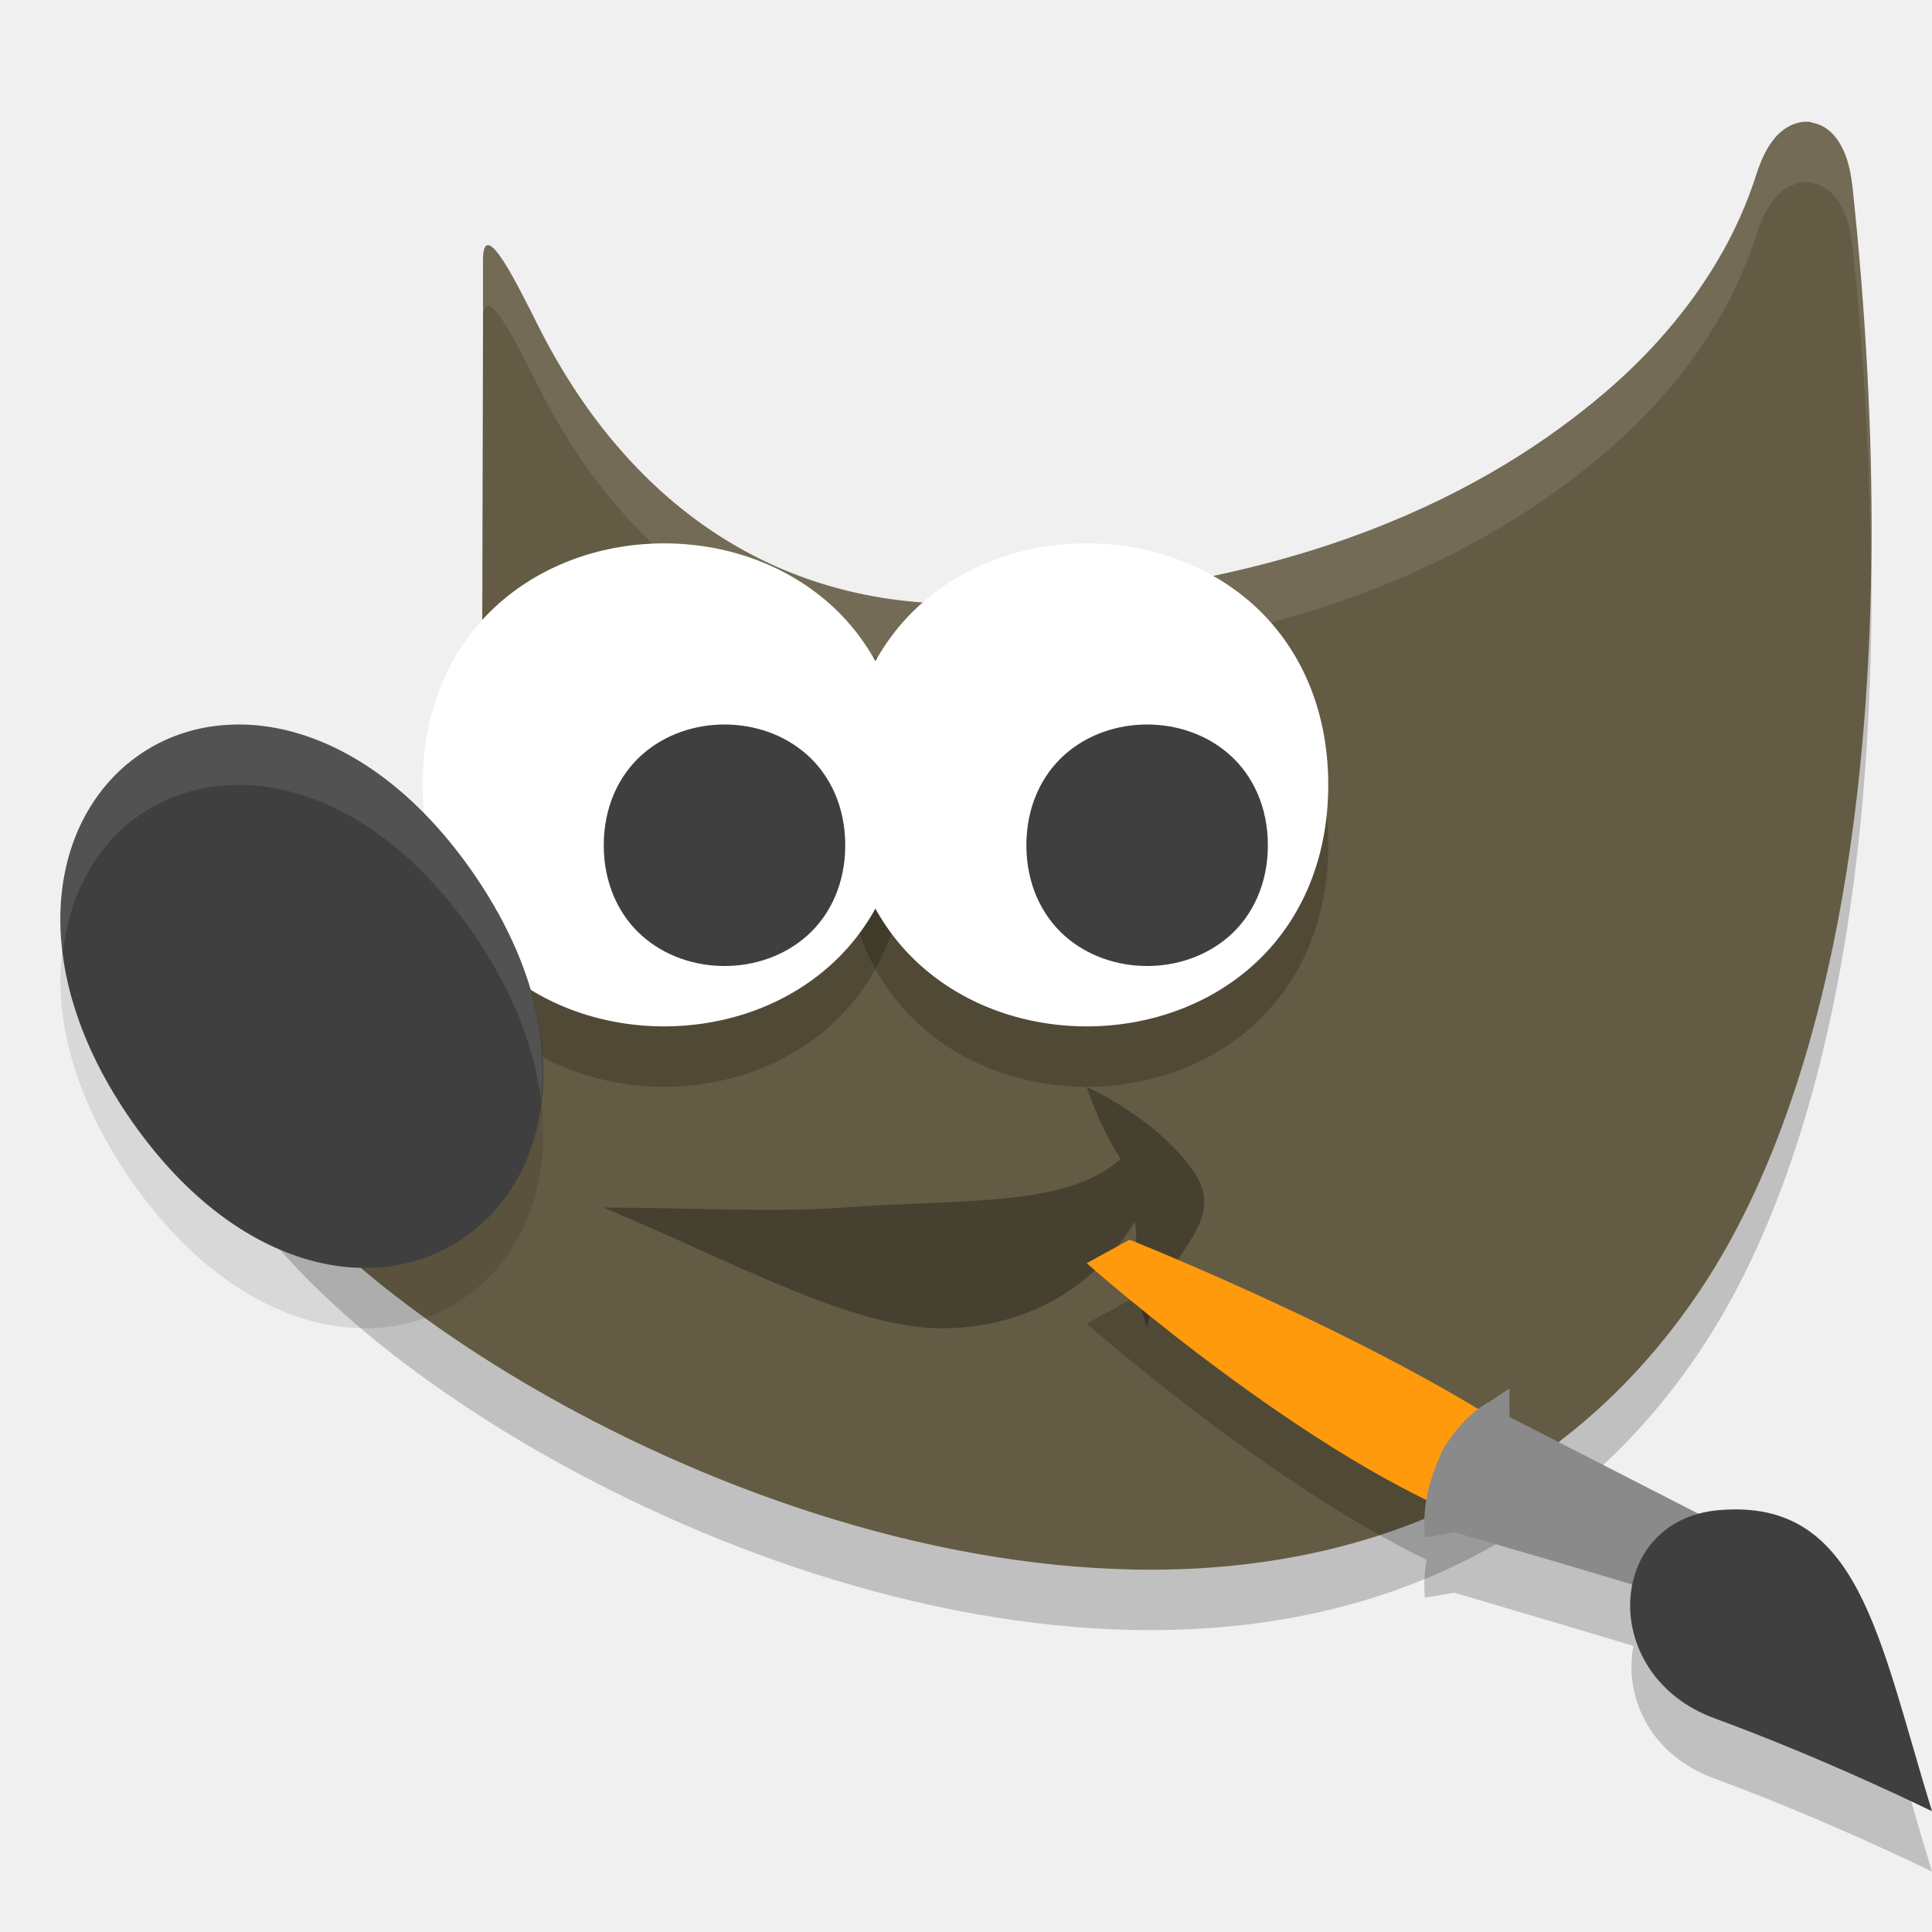
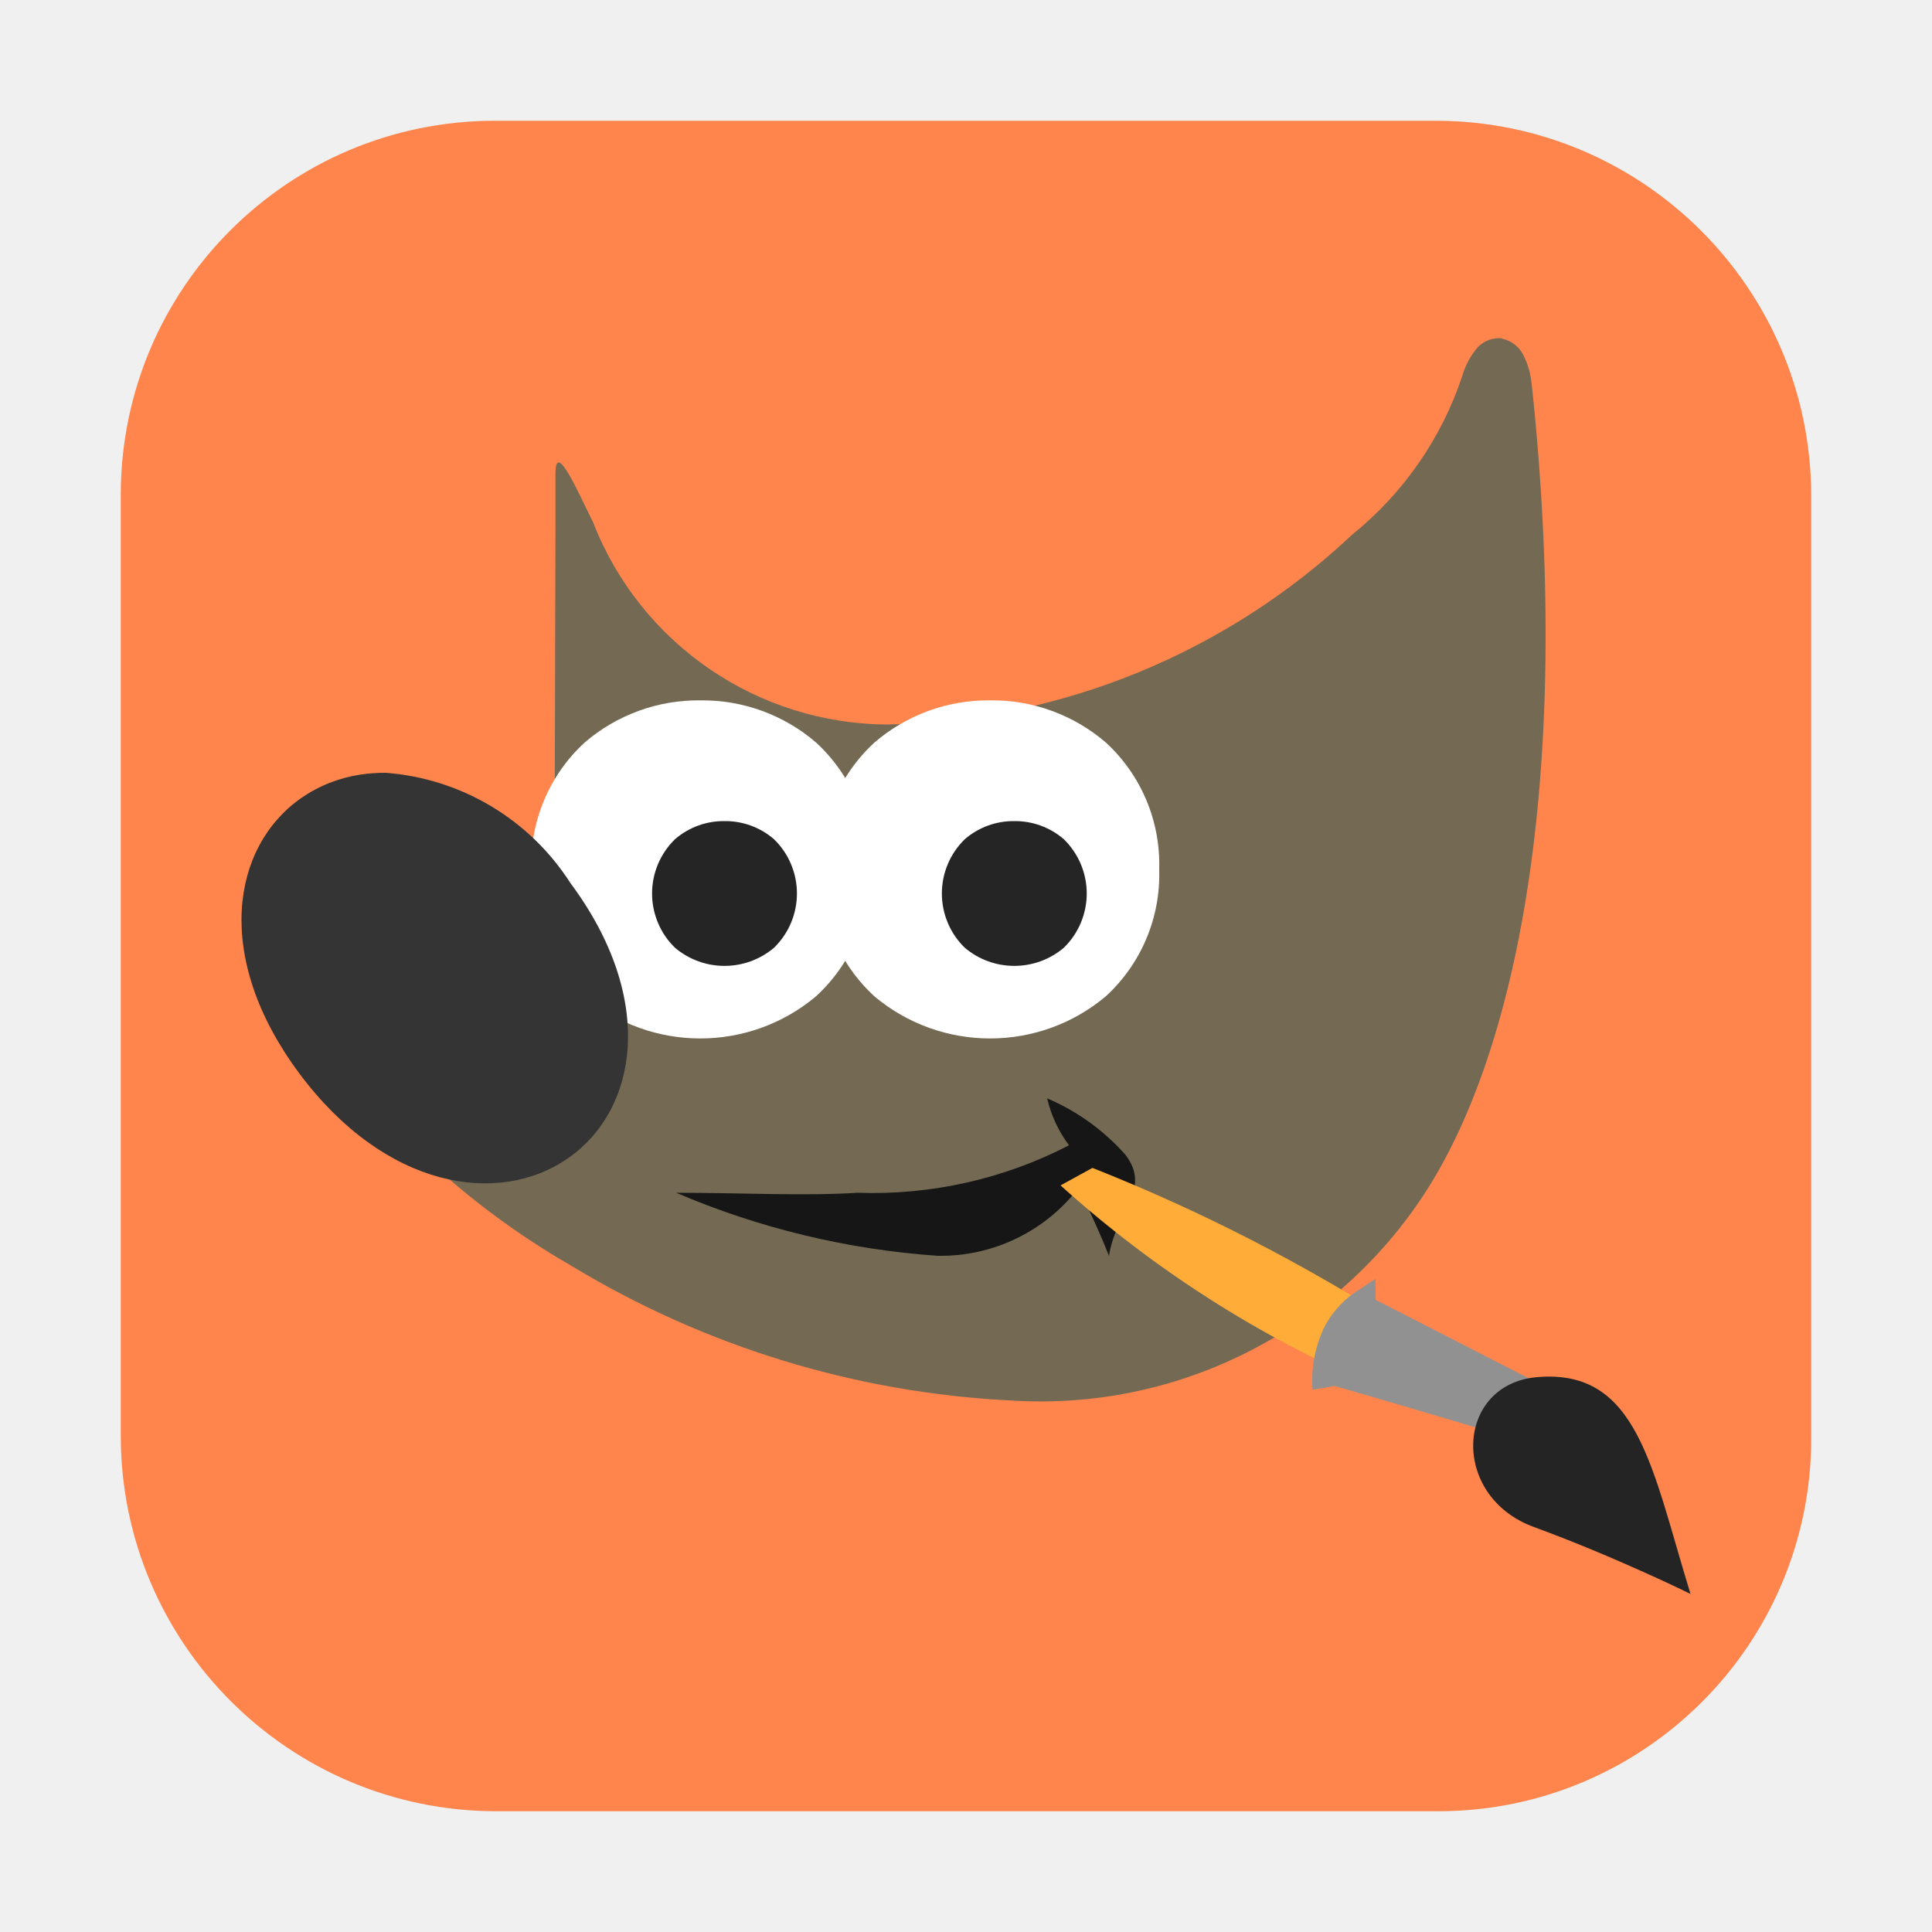
- <svg xmlns="http://www.w3.org/2000/svg" width="32" height="32" version="1.1">
-   <path style="opacity:0.2;fill-rule:evenodd" d="M 30.004,3.023 C 29.756,2.984 29.533,3.124 29.398,3.284 29.264,3.443 29.171,3.641 29.09,3.89 28.95,4.321 28.435,5.922 26.579,7.505 24.723,9.087 21.522,10.857 15.975,11 12.602,11.039 10.275,9.59 8.93,6.928 8.594,6.264 8,5.026 8,5.814 v 1.218 l -0.017,6.303 0.034,0.083 c 0,0 0.302,0.671 -0.017,1.576 -0.319,0.904 -1.473,2.224 -4.288,3.069 l -0.344,0.102 0.065,0.362 c 0.156,0.878 0.778,1.777 1.697,2.698 0.919,0.921 2.148,1.853 3.58,2.695 2.864,1.685 6.533,3.016 10.097,3.078 3.564,0.062 7.052,-1.184 9.359,-4.636 2.307,-3.452 3.433,-9.741 2.511,-18.321 h -0.002 C 30.647,3.805 30.595,3.604 30.502,3.427 30.409,3.251 30.252,3.069 30.004,3.03 Z" />
-   <path style="fill:#645b44;fill-rule:evenodd" d="M 30.004,2.023 C 29.756,1.984 29.533,2.124 29.398,2.284 29.264,2.443 29.171,2.641 29.09,2.89 28.95,3.321 28.435,4.922 26.579,6.505 24.723,8.087 21.522,9.857 15.975,10 12.602,10.039 10.275,8.09 8.93,5.429 8.594,4.764 8,3.526 8,4.314 v 1.218 l -0.017,6.803 0.034,0.083 c 0,0 0.302,0.671 -0.017,1.576 C 7.681,14.898 6.527,16.218 3.712,17.062 l -0.344,0.102 0.065,0.362 c 0.156,0.878 0.778,1.777 1.697,2.698 0.919,0.921 2.148,1.853 3.58,2.695 2.864,1.685 6.533,3.016 10.097,3.078 3.564,0.062 7.052,-1.184 9.359,-4.636 2.307,-3.452 3.433,-9.741 2.511,-18.321 h -0.002 C 30.647,2.805 30.595,2.604 30.502,2.427 30.409,2.251 30.252,2.069 30.004,2.03 Z" />
-   <path style="opacity:0.1;fill:#ffffff;fill-rule:evenodd" d="m 30.004,2.023 c -0.248,-0.039 -0.471,0.1 -0.605,0.26 -0.134,0.16 -0.228,0.358 -0.309,0.607 -0.14,0.431 -0.654,2.031 -2.51,3.613 -1.856,1.582 -5.058,3.353 -10.605,3.496 C 12.601,10.039 10.275,8.089 8.93,5.428 8.594,4.763 8,3.527 8,4.314 v 1 C 8,4.527 8.594,5.763 8.93,6.428 10.275,9.089 12.601,11.039 15.975,11 21.522,10.857 24.724,9.086 26.58,7.504 28.436,5.922 28.95,4.322 29.09,3.891 29.171,3.641 29.264,3.443 29.398,3.283 29.533,3.124 29.756,2.984 30.004,3.023 v 0.006 c 0.248,0.039 0.405,0.222 0.498,0.398 0.093,0.176 0.145,0.378 0.174,0.613 h 0.002 c 0.206,1.917 0.295,3.699 0.307,5.381 0.03,-1.96 -0.06,-4.081 -0.307,-6.381 h -0.002 C 30.647,2.805 30.595,2.604 30.502,2.428 30.409,2.252 30.252,2.069 30.004,2.029 Z M 8,5.531 7.982,12.334 7.984,12.34 8,6.531 Z M 8.074,13.65 C 8.051,13.764 8.044,13.871 8,13.994 7.681,14.899 6.527,16.218 3.713,17.062 l -0.344,0.102 0.064,0.363 c 0.033,0.188 0.098,0.377 0.172,0.566 L 3.713,18.062 C 6.527,17.218 7.681,15.899 8,14.994 8.237,14.323 8.144,13.886 8.074,13.65 Z" />
-   <path style="opacity:0.2;fill-rule:evenodd" d="m 17.999,10 c -0.99,0 -1.984,0.327 -2.741,1 C 14.501,11.673 14,12.699 14,14.001 c 0,1.302 0.501,2.326 1.258,2.999 0.757,0.673 1.752,1 2.741,1 0.99,0 1.984,-0.327 2.741,-1 C 21.498,16.327 22,15.303 22,14.001 c 0,-1.302 -0.502,-2.328 -1.259,-3.001 -0.757,-0.673 -1.752,-1 -2.741,-1 z" />
-   <path style="opacity:0.2;fill-rule:evenodd" d="m 10.999,10 c -0.99,0 -1.984,0.327 -2.741,1 C 7.501,11.673 7,12.699 7,14.001 c 0,1.302 0.501,2.326 1.258,2.999 0.757,0.673 1.752,1 2.741,1 0.99,0 1.984,-0.327 2.741,-1 C 14.498,16.327 15,15.303 15,14.001 c 0,-1.302 -0.502,-2.328 -1.259,-3.001 -0.757,-0.673 -1.752,-1 -2.741,-1 z" />
-   <path style="fill:#ffffff;fill-rule:evenodd" d="M 10.999,9 C 10.01,9 9.015,9.327 8.258,10 7.501,10.673 7,11.699 7,13.001 7,14.303 7.501,15.327 8.258,16 9.015,16.673 10.01,17 10.999,17 c 0.99,0 1.984,-0.327 2.741,-1 C 14.498,15.327 15,14.303 15,13.001 15,11.699 14.498,10.673 13.741,10 12.983,9.327 11.989,9 10.999,9 Z" />
-   <path style="fill:#3f3f3f;fill-rule:evenodd" d="m 12,12 c -0.49,0 -0.986,0.162 -1.367,0.501 C 10.251,12.841 10,13.363 10,14 c 0,0.637 0.251,1.159 0.633,1.499 C 11.014,15.838 11.51,16 12,16 c 0.49,0 0.986,-0.162 1.367,-0.501 0.382,-0.339 0.633,-0.862 0.633,-1.499 0,-0.637 -0.251,-1.159 -0.633,-1.499 C 12.986,12.162 12.49,12 12,12 Z" />
-   <path style="opacity:0.3;fill-rule:evenodd" d="m 10,20.001 c 1.444,0 2.76,0.086 3.954,0 1.983,-0.145 3.727,-0.001 4.608,-0.806 C 18.189,18.626 18,18.002 18,18.002 c 0,0 1.206,0.543 1.789,1.432 C 20.37,20.32 19.152,20.866 19,22 18.662,21.004 18.882,20.631 18.797,20.235 18.182,21.24 17.122,21.961 15.697,22 14.181,22.042 12.25,20.942 10,20.003 Z" />
-   <path style="opacity:0.1;fill-rule:evenodd" d="m 3.983,13 c -0.177,0 -0.352,0.011 -0.521,0.039 -0.451,0.073 -0.869,0.25 -1.229,0.517 -1.441,1.069 -1.82,3.491 -0.041,6.027 1.779,2.536 4.134,2.93 5.574,1.861 1.441,-1.069 1.821,-3.491 0.042,-6.027 -1.168,-1.664 -2.583,-2.406 -3.826,-2.417 z" />
-   <path style="fill:#3f3f3f;fill-rule:evenodd" d="m 3.983,12 c -0.177,0 -0.352,0.011 -0.521,0.039 -0.451,0.073 -0.869,0.25 -1.229,0.517 -1.441,1.069 -1.82,3.491 -0.041,6.027 1.779,2.536 4.134,2.93 5.574,1.861 1.441,-1.069 1.821,-3.491 0.042,-6.027 -1.168,-1.664 -2.583,-2.406 -3.826,-2.417 z" />
-   <path style="fill:#ffffff;fill-rule:evenodd" d="m 17.999,9 c -0.99,0 -1.984,0.327 -2.741,1 C 14.501,10.673 14,11.699 14,13.001 c 0,1.302 0.501,2.326 1.258,2.999 C 16.015,16.673 17.01,17 17.999,17 c 0.99,0 1.984,-0.327 2.741,-1 C 21.498,15.327 22,14.303 22,13.001 22,11.699 21.498,10.673 20.741,10 19.983,9.327 18.989,9 17.999,9 Z" />
-   <path style="fill:#3f3f3f;fill-rule:evenodd" d="m 19,12 c -0.49,0 -0.986,0.162 -1.367,0.501 C 17.251,12.841 17,13.363 17,14 c 0,0.637 0.251,1.159 0.633,1.499 C 18.014,15.838 18.51,16 19,16 c 0.49,0 0.986,-0.162 1.367,-0.501 0.382,-0.339 0.633,-0.862 0.633,-1.499 0,-0.637 -0.251,-1.159 -0.633,-1.499 C 19.986,12.162 19.49,12 19,12 Z" />
-   <path style="opacity:0.1;fill:#ffffff;fill-rule:evenodd" d="M 3.982,12 C 3.805,12 3.63,12.011 3.461,12.039 3.01,12.113 2.593,12.289 2.232,12.557 1.345,13.215 0.866,14.389 1.041,15.785 1.146,14.838 1.568,14.05 2.232,13.557 2.593,13.289 3.01,13.113 3.461,13.039 3.63,13.011 3.805,13 3.982,13 c 1.242,0.011 2.658,0.752 3.826,2.416 0.683,0.974 1.042,1.929 1.15,2.799 C 9.082,17.109 8.767,15.782 7.809,14.416 6.641,12.752 5.225,12.011 3.982,12 Z" />
-   <path style="opacity:0.2" d="M 18.709,21.533 18,21.924 c 0,0 2.965,2.619 5.629,3.912 -0.034,0.195 -0.047,0.391 -0.029,0.627 l 0.49,-0.082 c 0,0 1.7,0.499 2.965,0.881 -0.16,0.818 0.252,1.798 1.342,2.197 C 30.264,30.143 32,31 32,31 c -0.891,-2.894 -1.207,-5.193 -3.535,-4.988 -0.119,0.01 -0.229,0.032 -0.334,0.061 L 25,24.469 V 24 l -0.338,0.223 c -0.059,0.033 -0.107,0.088 -0.162,0.129 -2.467,-1.493 -5.791,-2.818 -5.791,-2.818 z" />
-   <path style="fill:#ff9a0c" d="m 24.977,25.38 0.648,-1.291 c -2.412,-1.765 -6.916,-3.556 -6.916,-3.556 l -0.71,0.39 c 0,0 4.089,3.627 6.977,4.457 z" />
-   <path style="fill:#8a8a8a" d="m 25,23 -0.338,0.222 c -0.313,0.171 -0.567,0.463 -0.773,0.8 -0.236,0.554 -0.329,0.9 -0.288,1.442 l 0.49,-0.084 c 0,0 2.558,0.734 3.77,1.12 l 0.142,-0.273 0.499,-0.965 -3.5,-1.793 z" />
-   <path style="fill:#3f3f3f" d="m 32,30 c -0.891,-2.894 -1.207,-5.192 -3.534,-4.987 -1.876,0.165 -2.007,2.737 -0.069,3.447 C 30.264,29.144 32,30 32,30 Z" />
+ <svg xmlns="http://www.w3.org/2000/svg" height="16px" width="16px" id="svg6" viewBox="0 0 16 16">
+   <defs>
+     <style>.cls-1{fill:#ff854d;}.cls-2{fill:#746a53;}.cls-2,.cls-3,.cls-4,.cls-5,.cls-6{fill-rule:evenodd;}.cls-3{fill:#fff;}.cls-4{fill:#252525;}.cls-5{fill:#161616;}.cls-6{fill:#343434;}.cls-7{fill:#ffac38;}.cls-8{fill:#919191;}.cls-9{fill:#242424;}</style>
+   </defs>
+   <path id="rect51" class="cls-1" d="M4.09,1h7.806A3.112,3.112,0,0,1,15,4.103V11.91A3.09,3.09,0,0,1,11.91,15H4.103A3.112,3.112,0,0,1,1,11.897V4.09A3.099,3.099,0,0,1,4.09,1Z" />
+   <path class="cls-2" d="M12.44,2.802a.245.245,0,0,0-.219.094.641.641,0,0,0-.112.22,2.838,2.838,0,0,1-.909,1.31A5.79,5.79,0,0,1,7.362,6a2.629,2.629,0,0,1-2.45-1.674C4.791,4.085,4.6,3.637,4.6,3.922v.441L4.594,6.648l.012.03A.82.82,0,0,1,4.6,7.249,2.52,2.52,0,0,1,2.925,8.361L2.8,8.398l.024.131a1.994,1.994,0,0,0,.614.978,6.525,6.525,0,0,0,1.296.977,7.765,7.765,0,0,0,3.654,1.115,3.796,3.796,0,0,0,3.387-1.68c.835-1.251,1.242-3.639.909-6.748h-.001a.637.637,0,0,0-.063-.222.254.254,0,0,0-.18-.144Z" />
+   <path class="cls-3" d="M5.8,5.8a1.442,1.442,0,0,0-.959.35A1.368,1.368,0,0,0,4.4,7.2a1.367,1.367,0,0,0,.44,1.05,1.49,1.49,0,0,0,1.919,0A1.367,1.367,0,0,0,7.2,7.2a1.369,1.369,0,0,0-.441-1.05A1.442,1.442,0,0,0,5.8,5.8Z" />
+   <path class="cls-4" d="M6,6.8a.616.616,0,0,0-.41.15.627.627,0,0,0,0,.899.635.635,0,0,0,.82,0,.627.627,0,0,0,0-.899A.616.616,0,0,0,6,6.8Z" />
+   <path class="cls-5" d="M5.6,9.878c.549,0,1.049.028,1.502,0a3.539,3.539,0,0,0,1.751-.393,1.046,1.046,0,0,1-.181-.389,1.82,1.82,0,0,1,.648.467c.221.289-.078.467-.136.837-.129-.325-.209-.447-.241-.576a1.441,1.441,0,0,1-1.178.576A6.683,6.683,0,0,1,5.6,9.878Z" />
+   <path class="cls-6" d="M3.193,6.4a1.359,1.359,0,0,0-.208.015,1.162,1.162,0,0,0-.492.195c-.576.404-.728,1.319-.016,2.277S4.13,9.994,4.707,9.59s.729-1.319.017-2.277a1.995,1.995,0,0,0-1.53-.913Z" />
+   <path class="cls-3" d="M8.2,5.8a1.442,1.442,0,0,0-.959.35A1.368,1.368,0,0,0,6.8,7.2a1.367,1.367,0,0,0,.44,1.05,1.49,1.49,0,0,0,1.919,0A1.367,1.367,0,0,0,9.6,7.2a1.369,1.369,0,0,0-.441-1.05A1.442,1.442,0,0,0,8.2,5.8Z" />
+   <path class="cls-4" d="M8.4,6.8a.616.616,0,0,0-.41.15.627.627,0,0,0,0,.899.635.635,0,0,0,.82,0,.627.627,0,0,0,0-.899A.616.616,0,0,0,8.4,6.8Z" />
+   <path class="cls-7" d="M11.383,11.478l.242-.481A14.841,14.841,0,0,0,9.047,9.672l-.264.145A9.348,9.348,0,0,0,11.383,11.478Z" />
+   <path class="cls-8" d="M11.391,10.591l-.126.083a.813.813,0,0,0-.288.298,1.017,1.017,0,0,0-.107.537l.183-.031s.953.274,1.405.417l.053-.102.186-.36-1.304-.668Z" />
+   <path class="cls-9" d="M14,13.2c-.321-1.042-.434-1.869-1.272-1.795-.675.059-.723.985-.025,1.241C13.375,12.892,14,13.2,14,13.2Z" />
</svg>
